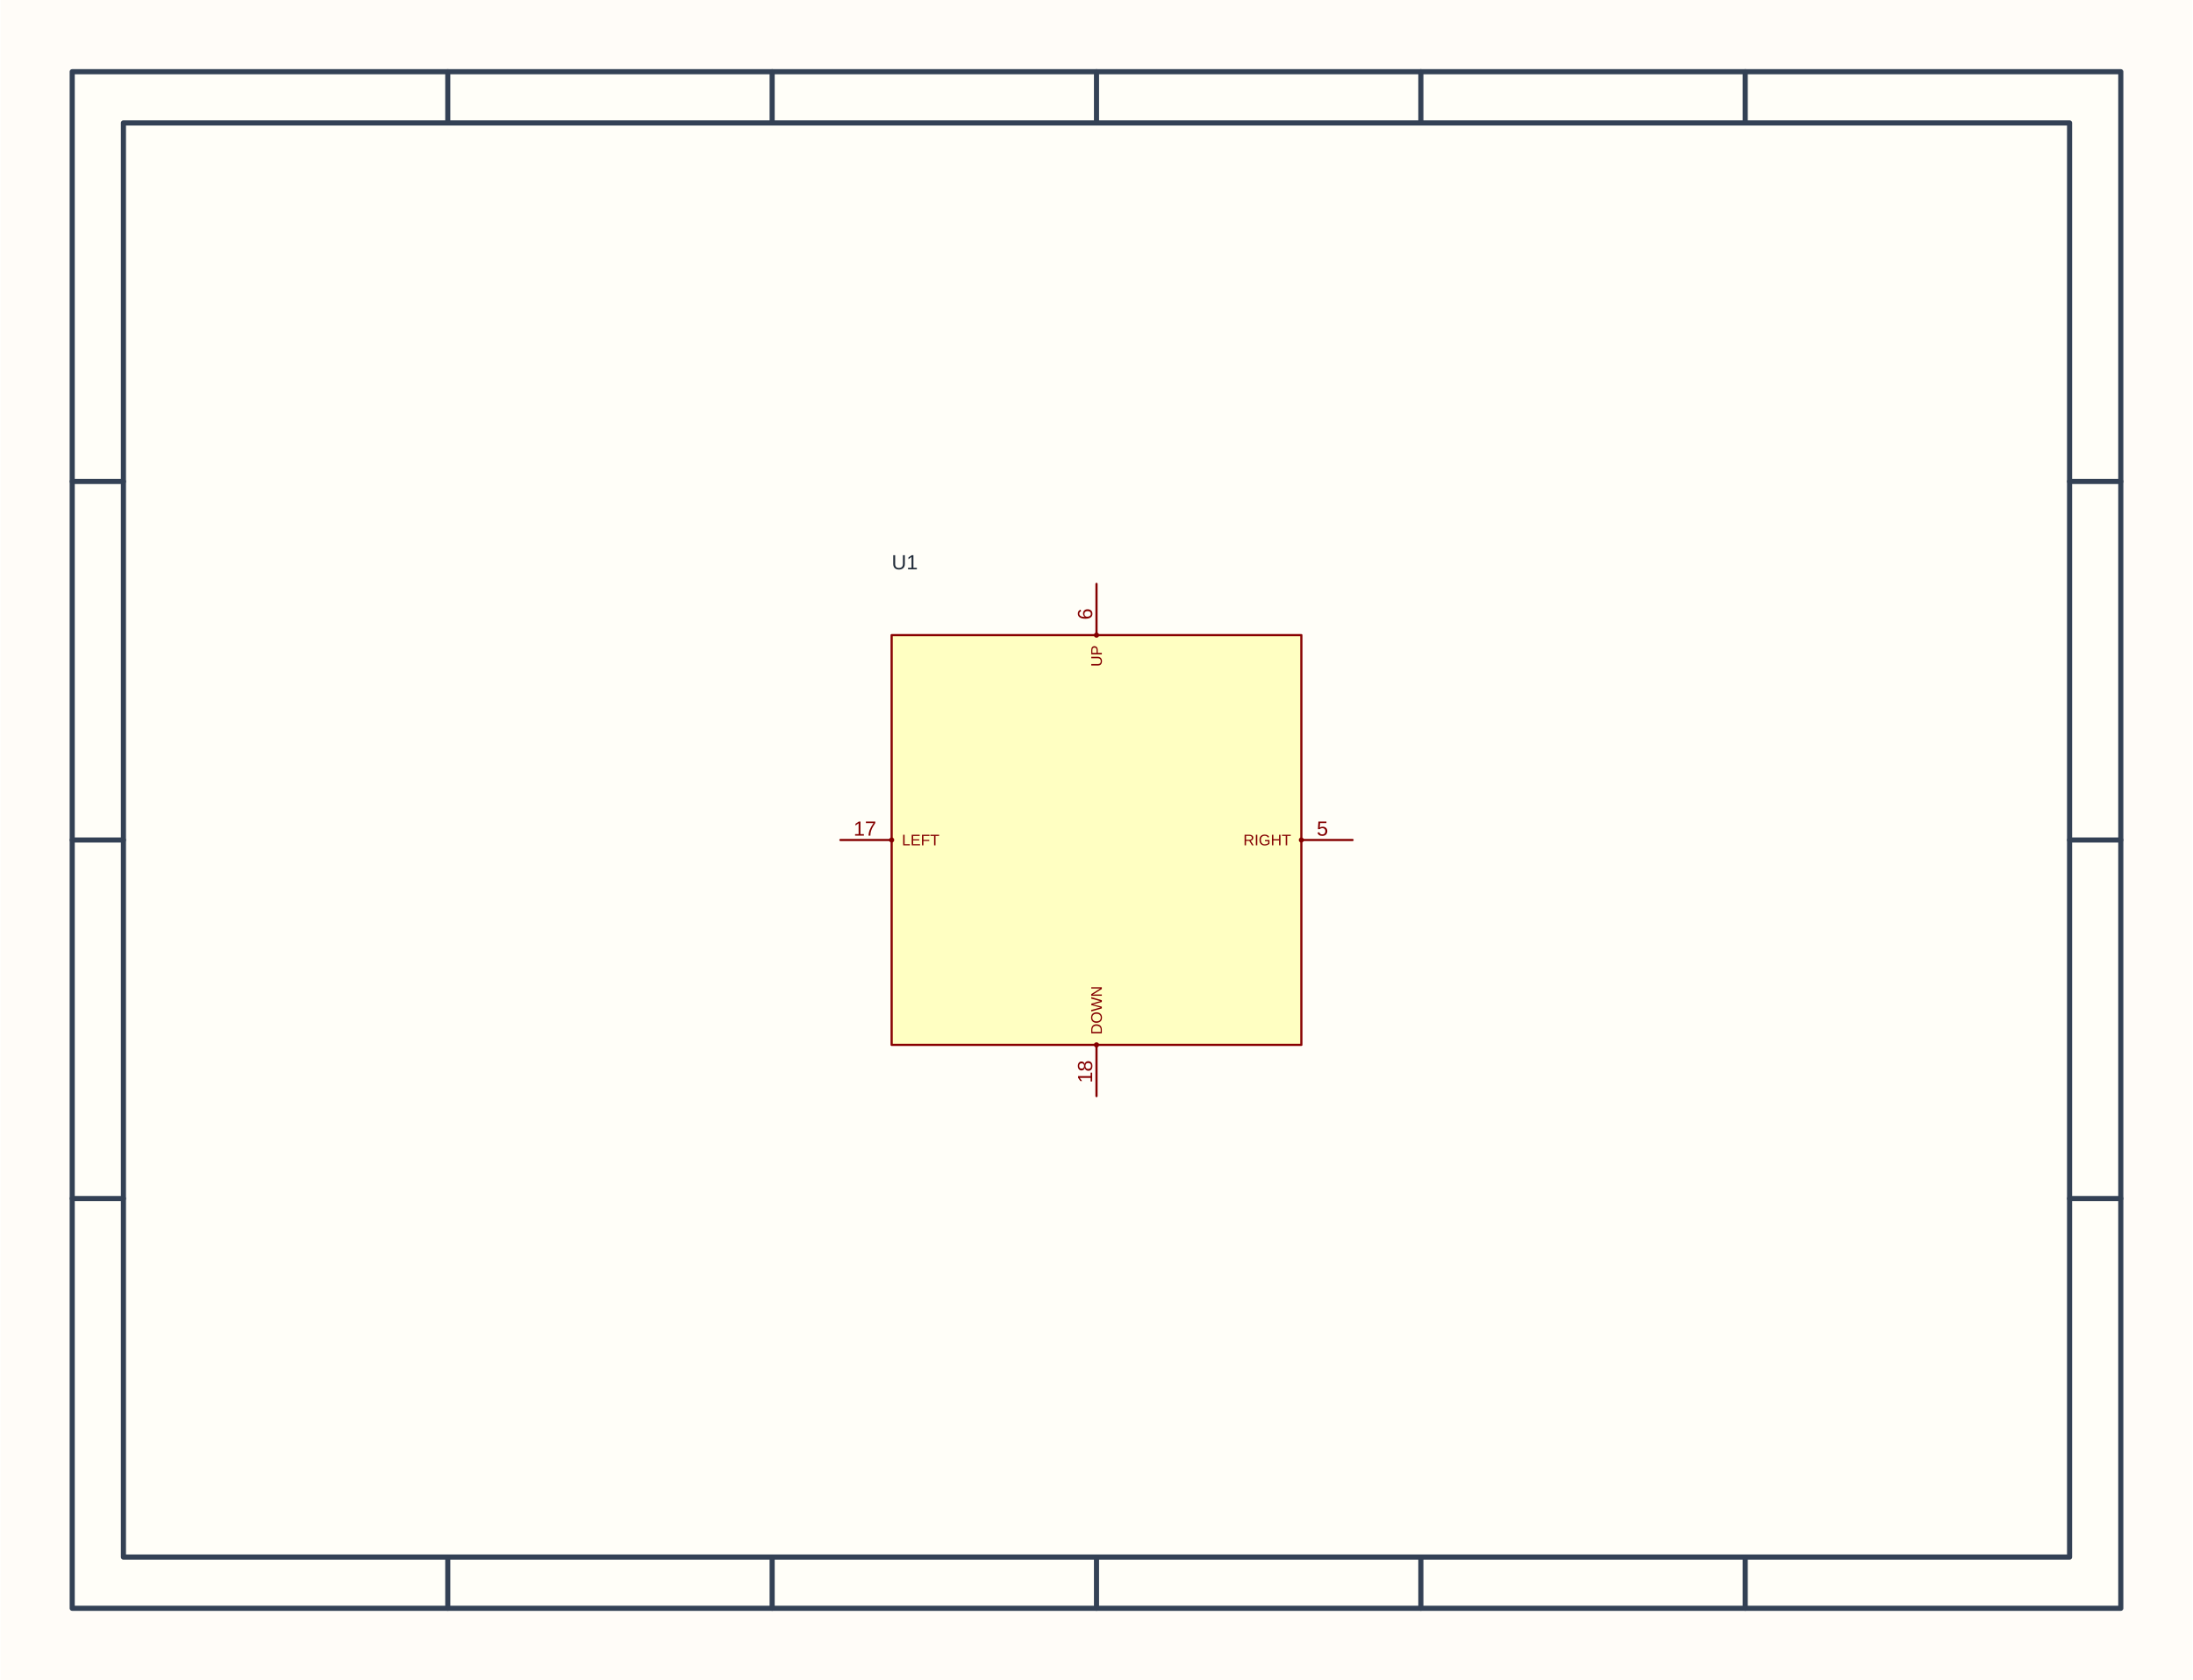
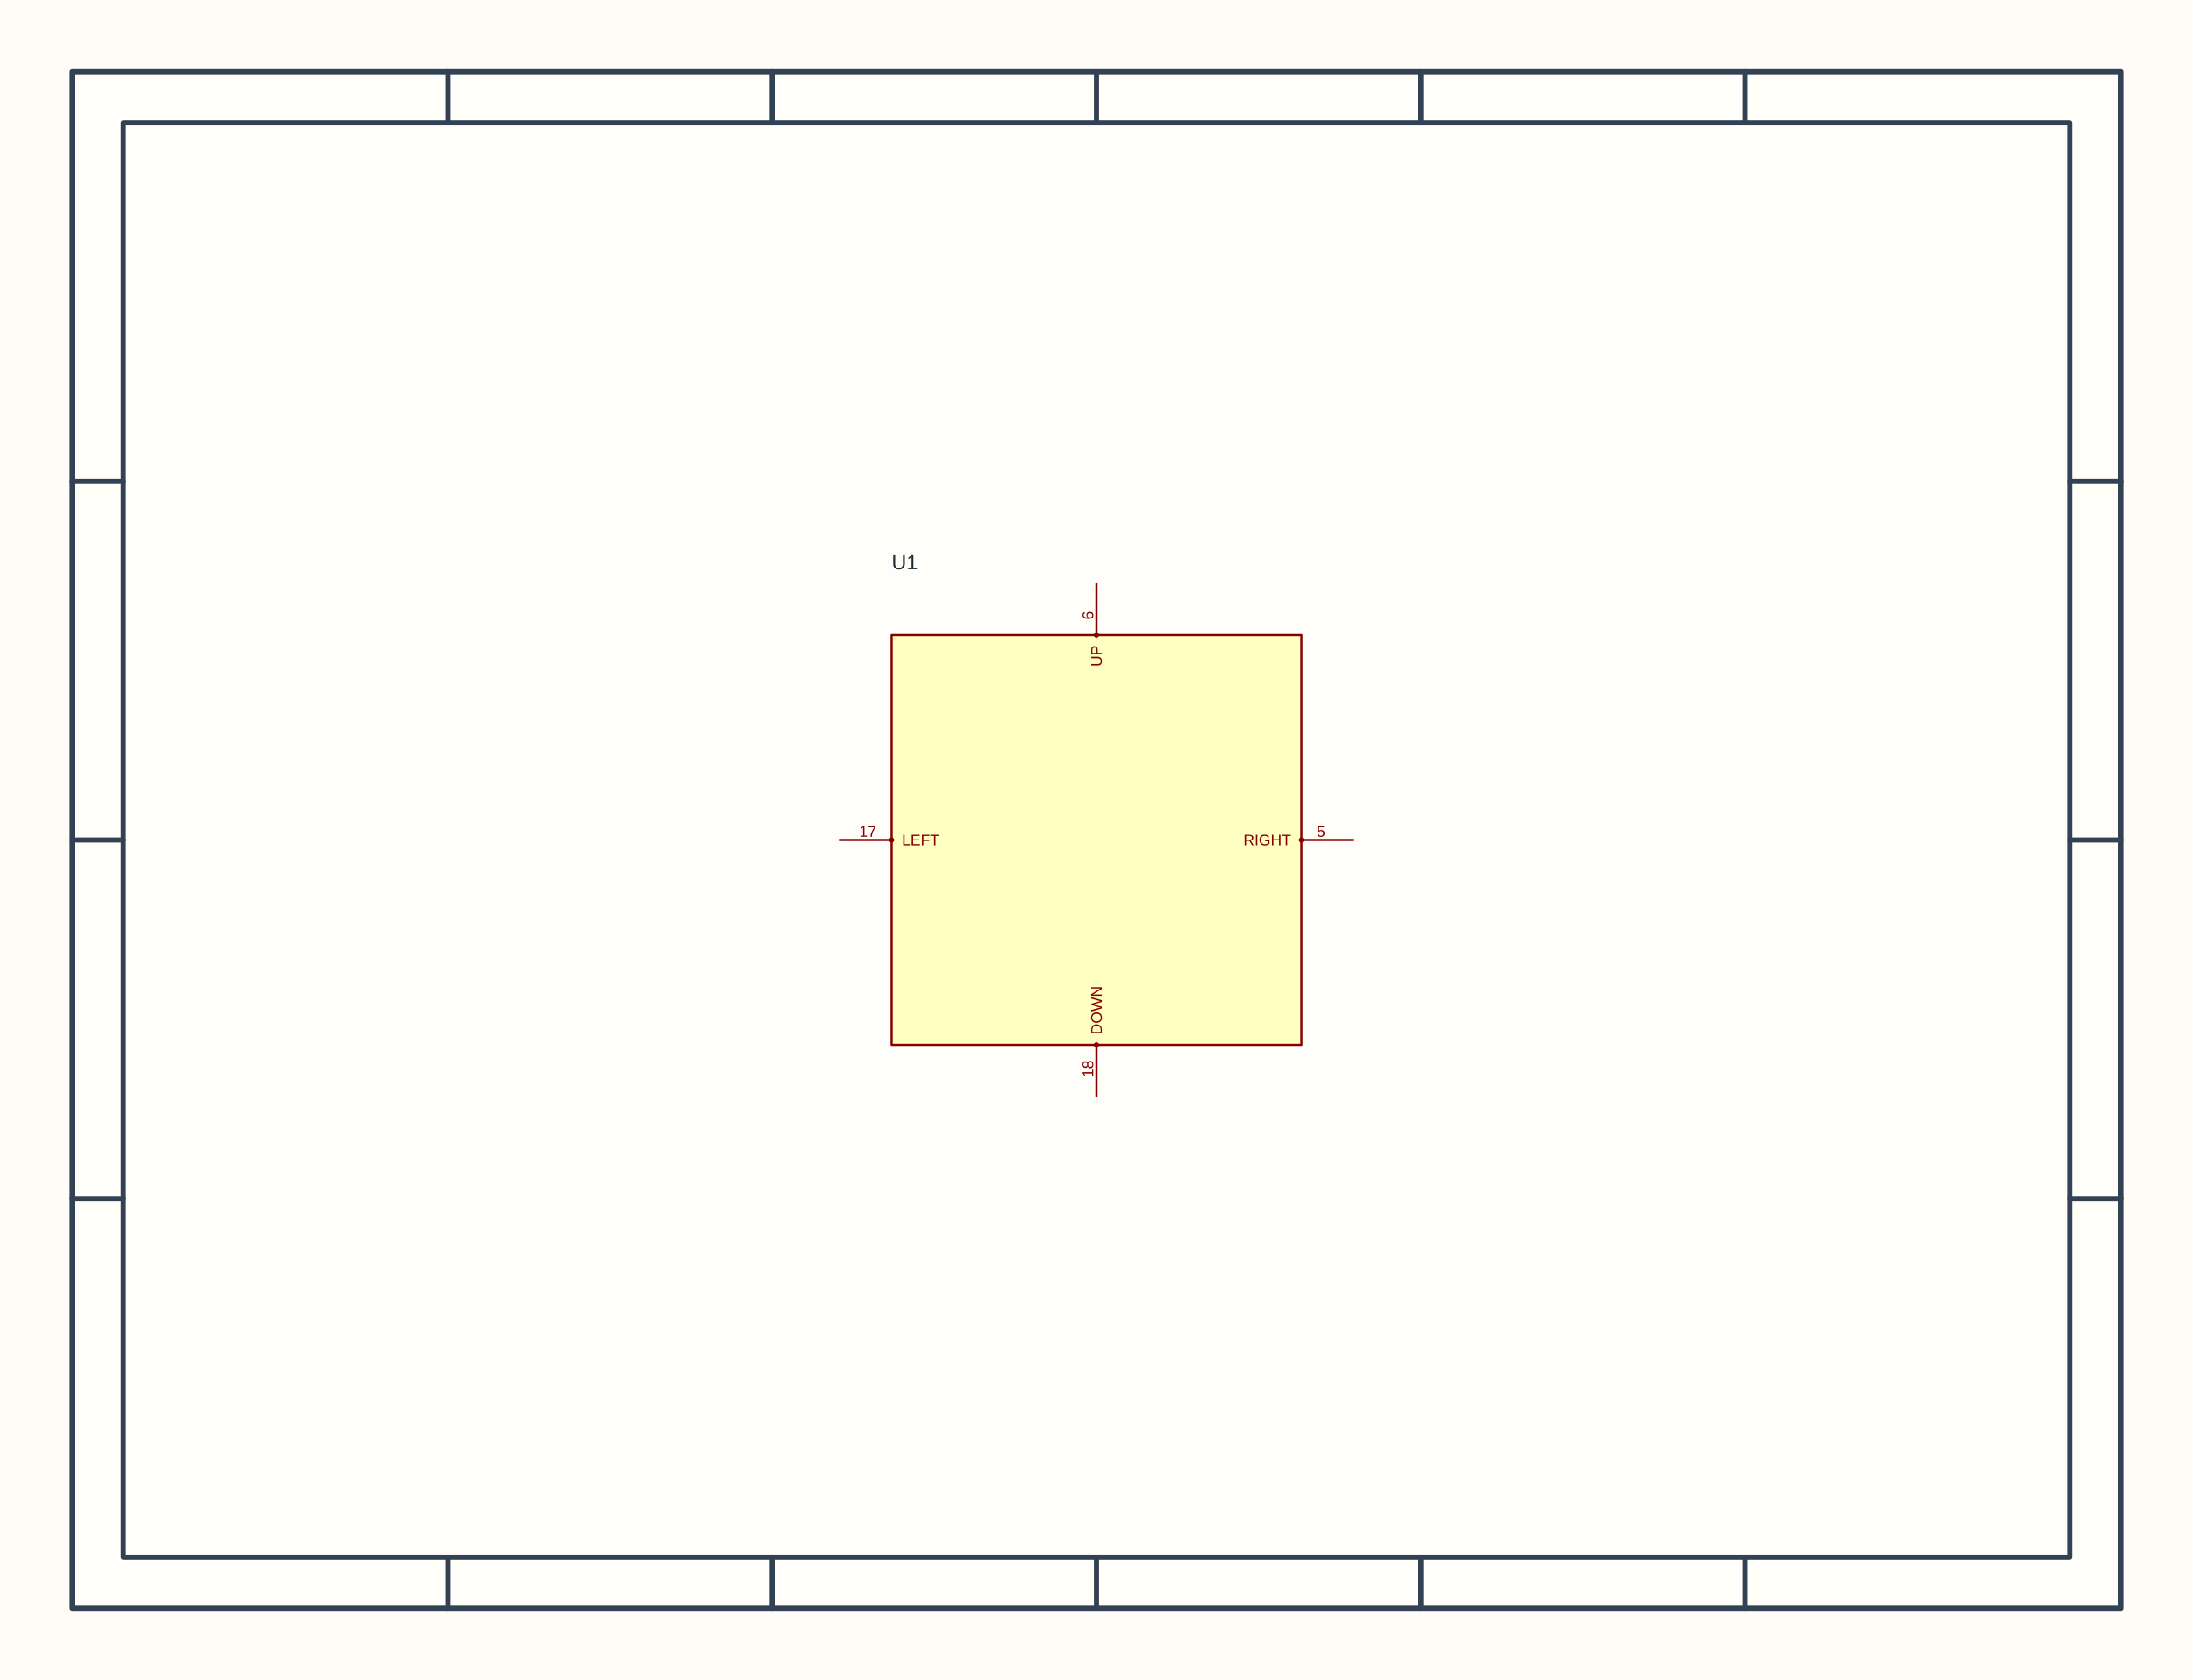
<svg xmlns="http://www.w3.org/2000/svg" width="1000" height="766" viewBox="0 0 428 328" role="img" aria-label="Altium schematic sheet" class="altium-sheet" data-renderer="altiumts">
  <rect width="100%" height="100%" fill="#fffcf8" />
  <g stroke-linecap="round" stroke-linejoin="round">
    <defs>
      <clipPath id="altium-sheet-paper">
        <rect x="14" y="14" width="400" height="300" />
      </clipPath>
    </defs>
    <g data-record="SheetBorder" fill="#fffef8" stroke="#334155" stroke-width="1">
      <rect x="14" y="14" width="400" height="300" />
      <rect x="24" y="24" width="380" height="280" fill="none" />
      <path d="M 87.333 14 V 24 M 87.333 304 V 314" />
      <path d="M 150.667 14 V 24 M 150.667 304 V 314" />
      <path d="M 214 14 V 24 M 214 304 V 314" />
      <path d="M 277.333 14 V 24 M 277.333 304 V 314" />
      <path d="M 340.667 14 V 24 M 340.667 304 V 314" />
      <path d="M 14 94 H 24 M 404 94 H 414" />
      <path d="M 14 164 H 24 M 404 164 H 414" />
      <path d="M 14 234 H 24 M 404 234 H 414" />
    </g>
    <g data-sheet-content="true" clip-path="url(#altium-sheet-paper)">
      <rect data-record="14" vector-effect="non-scaling-stroke" x="174" y="124" width="80" height="80" rx="0" fill="#ffffc2" stroke="#880000" stroke-width="1" />
      <text data-record="34" x="0" y="0" fill="#1f2937" font-family="Arial" font-size="4" font-style="normal" font-weight="normal" text-decoration="none" text-anchor="start" dominant-baseline="text-after-edge" transform="translate(174 112) rotate(0)">U1</text>
      <g data-record="2">
        <line x1="254" y1="164" x2="254" y2="164" stroke="#840000" stroke-width="1" />
-         <text x="0" y="0" fill="#840000" font-family="Arial" font-size="4" font-style="normal" font-weight="normal" text-decoration="none" text-anchor="start" dominant-baseline="text-after-edge" transform="translate(257 164) rotate(0)">5</text>
+         <text x="0" y="0" fill="#840000" font-family="Arial" font-size="3" font-style="normal" font-weight="normal" text-decoration="none" text-anchor="start" dominant-baseline="text-after-edge" transform="translate(257 164) rotate(0)">5</text>
        <text x="0" y="0" fill="#840000" font-family="Arial" font-size="3" font-style="normal" font-weight="normal" text-decoration="none" text-anchor="end" dominant-baseline="central" transform="translate(252 164) rotate(0)">RIGHT</text>
      </g>
      <polyline data-record="27" vector-effect="non-scaling-stroke" points="254,164 264,164" fill="none" stroke="#840000" stroke-width="1" />
      <g data-record="2">
        <line x1="214" y1="124" x2="214" y2="124" stroke="#840000" stroke-width="1" />
-         <text x="0" y="0" fill="#840000" font-family="Arial" font-size="4" font-style="normal" font-weight="normal" text-decoration="none" text-anchor="start" dominant-baseline="text-after-edge" transform="translate(214 121) rotate(-90)">6</text>
+         <text x="0" y="0" fill="#840000" font-family="Arial" font-size="3" font-style="normal" font-weight="normal" text-decoration="none" text-anchor="start" dominant-baseline="text-after-edge" transform="translate(214 121) rotate(-90)">6</text>
        <text x="0" y="0" fill="#840000" font-family="Arial" font-size="3" font-style="normal" font-weight="normal" text-decoration="none" text-anchor="end" dominant-baseline="central" transform="translate(214 126) rotate(-90)">UP</text>
      </g>
      <polyline data-record="27" vector-effect="non-scaling-stroke" points="214,124 214,114" fill="none" stroke="#840000" stroke-width="1" />
      <g data-record="2">
        <line x1="174" y1="164" x2="174" y2="164" stroke="#840000" stroke-width="1" />
-         <text x="0" y="0" fill="#840000" font-family="Arial" font-size="4" font-style="normal" font-weight="normal" text-decoration="none" text-anchor="end" dominant-baseline="text-after-edge" transform="translate(171 164) rotate(0)">17</text>
+         <text x="0" y="0" fill="#840000" font-family="Arial" font-size="3" font-style="normal" font-weight="normal" text-decoration="none" text-anchor="end" dominant-baseline="text-after-edge" transform="translate(171 164) rotate(0)">17</text>
        <text x="0" y="0" fill="#840000" font-family="Arial" font-size="3" font-style="normal" font-weight="normal" text-decoration="none" text-anchor="start" dominant-baseline="central" transform="translate(176 164) rotate(0)">LEFT</text>
      </g>
      <polyline data-record="27" vector-effect="non-scaling-stroke" points="174,164 164,164" fill="none" stroke="#840000" stroke-width="1" />
      <g data-record="2">
        <line x1="214" y1="204" x2="214" y2="204" stroke="#840000" stroke-width="1" />
-         <text x="0" y="0" fill="#840000" font-family="Arial" font-size="4" font-style="normal" font-weight="normal" text-decoration="none" text-anchor="end" dominant-baseline="text-after-edge" transform="translate(214 207) rotate(-90)">18</text>
+         <text x="0" y="0" fill="#840000" font-family="Arial" font-size="3" font-style="normal" font-weight="normal" text-decoration="none" text-anchor="end" dominant-baseline="text-after-edge" transform="translate(214 207) rotate(-90)">18</text>
        <text x="0" y="0" fill="#840000" font-family="Arial" font-size="3" font-style="normal" font-weight="normal" text-decoration="none" text-anchor="start" dominant-baseline="central" transform="translate(214 202) rotate(-90)">DOWN</text>
      </g>
      <polyline data-record="27" vector-effect="non-scaling-stroke" points="214,204 214,214" fill="none" stroke="#840000" stroke-width="1" />
    </g>
  </g>
</svg>
